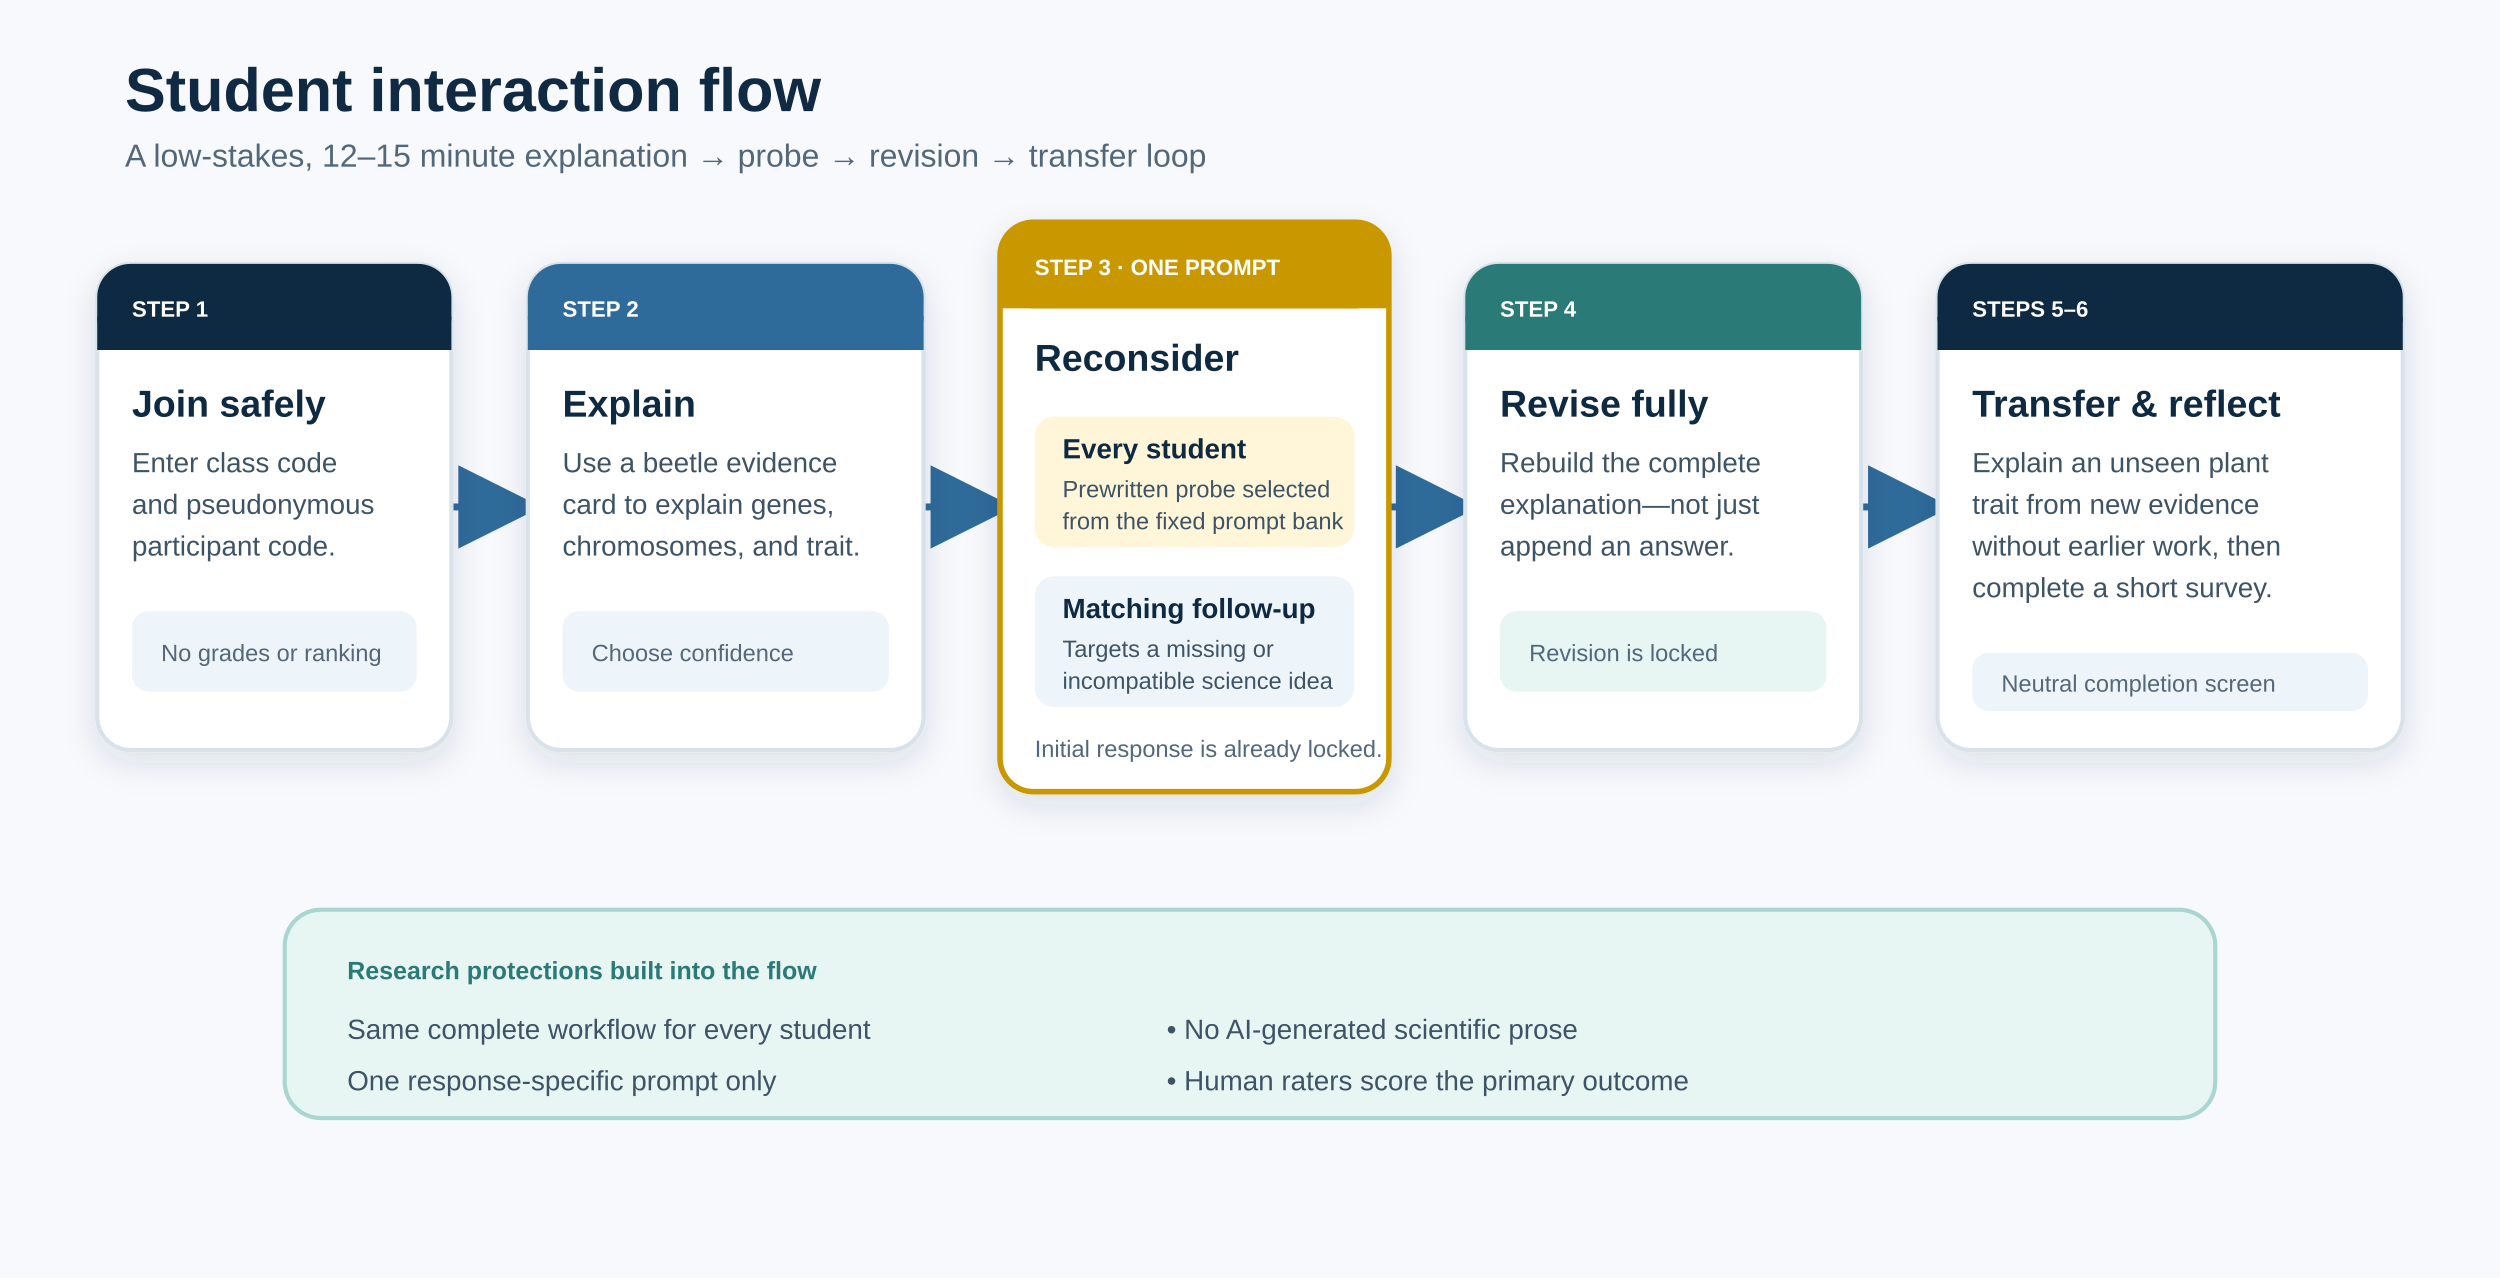
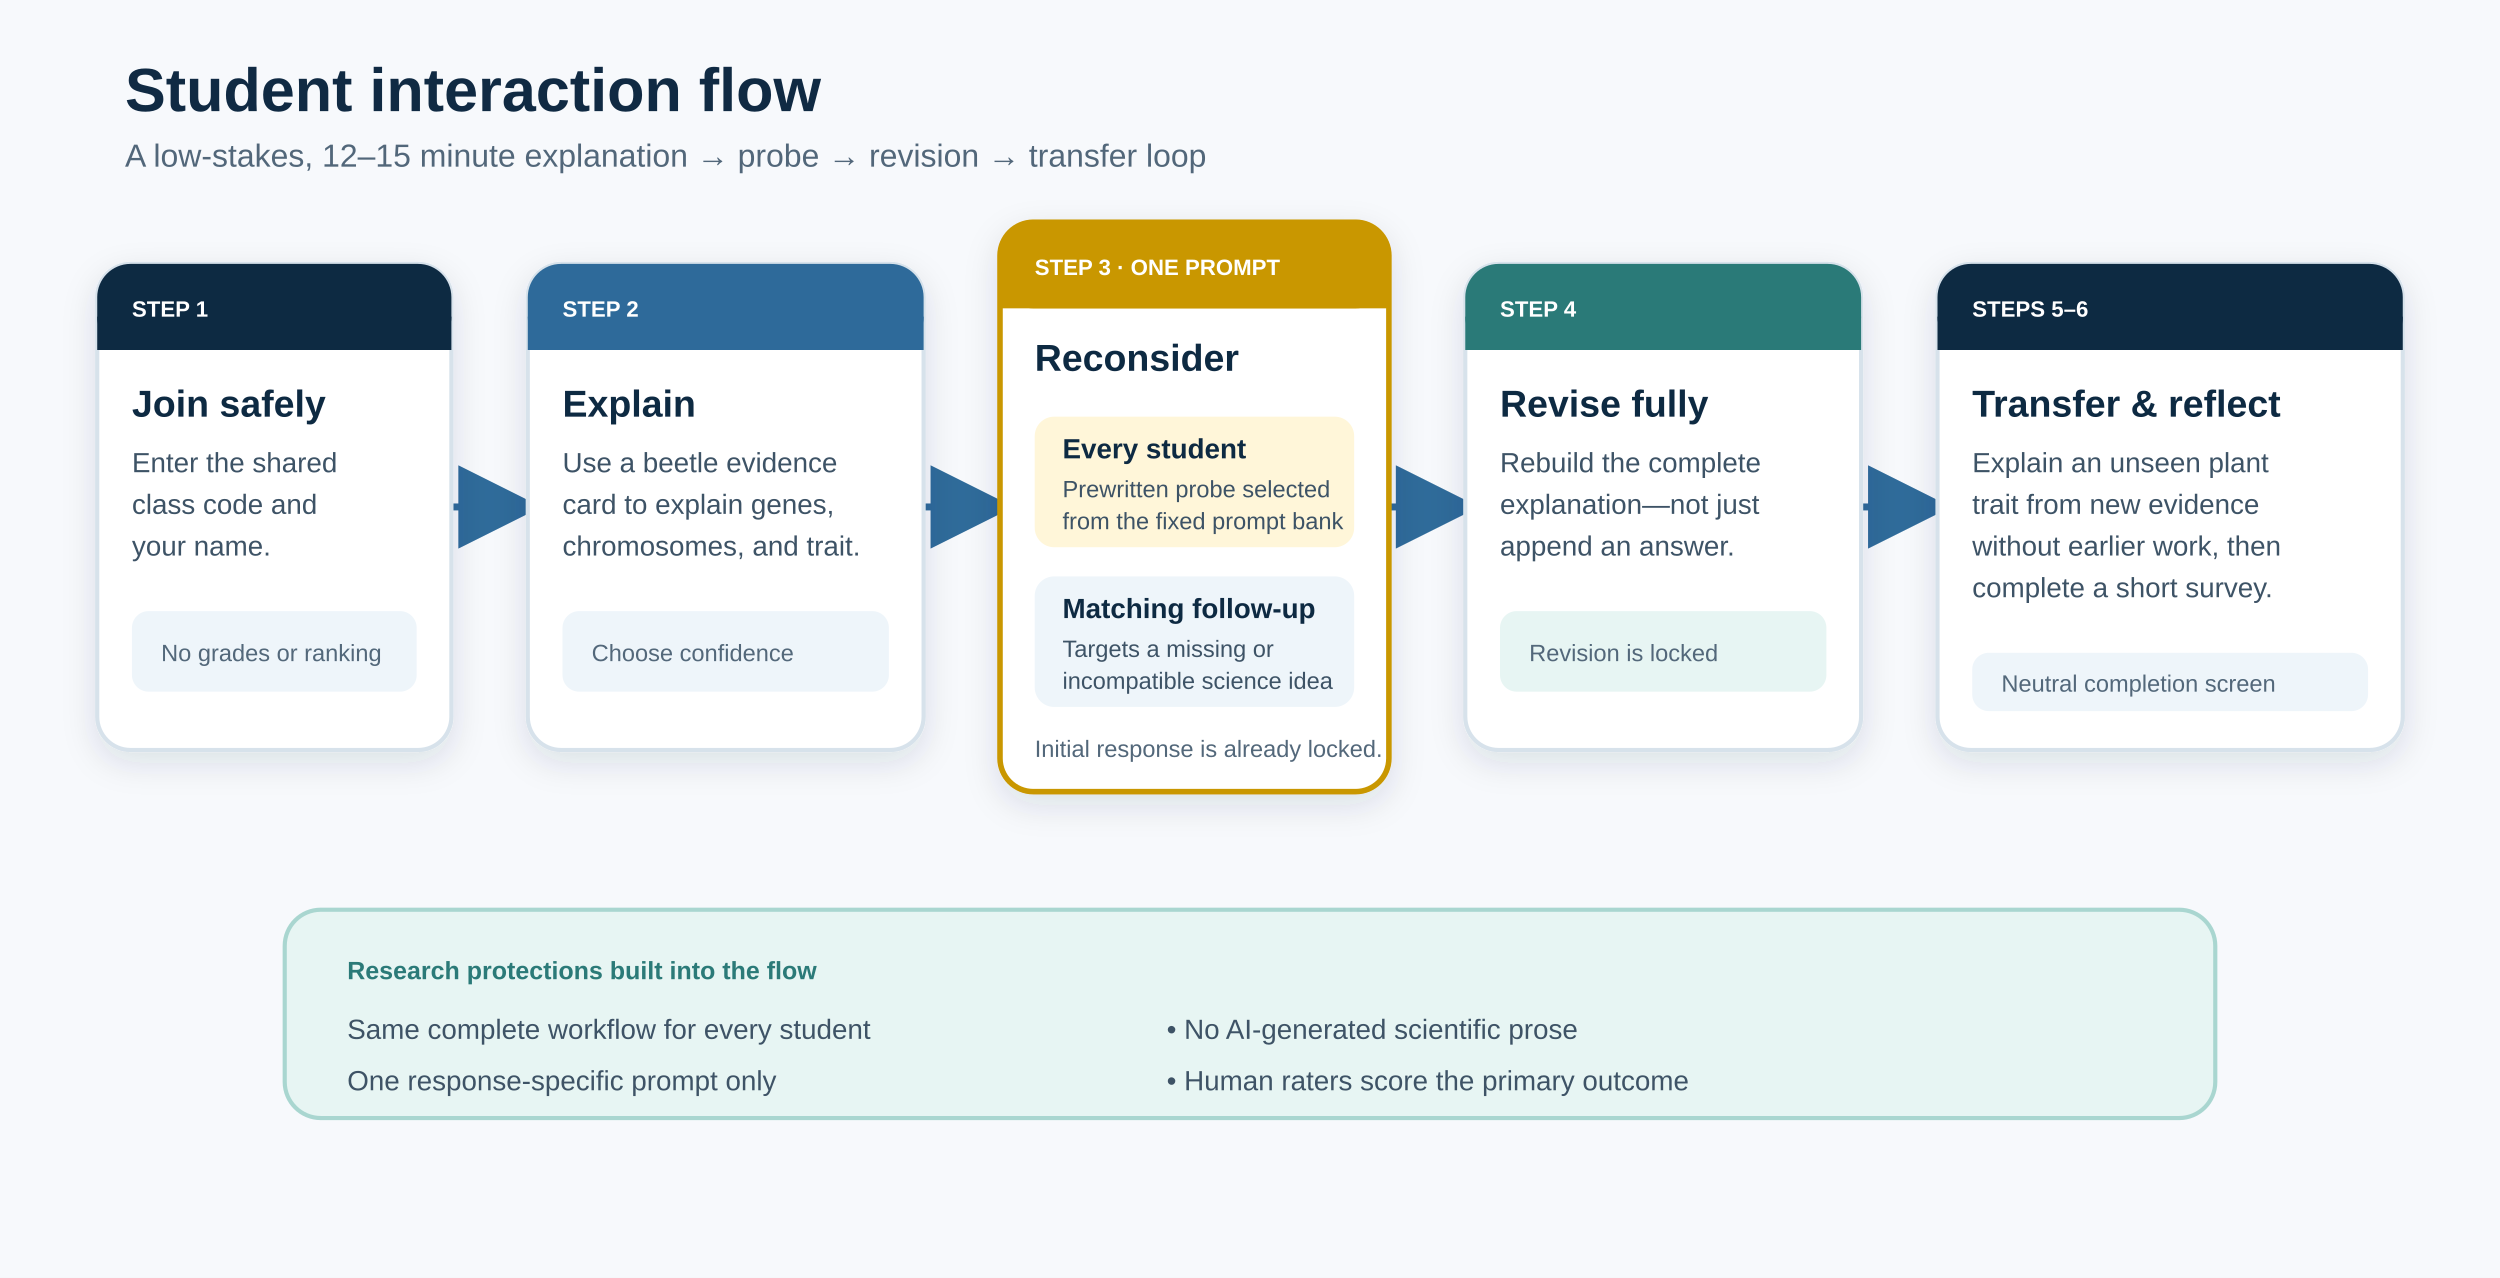
<svg xmlns="http://www.w3.org/2000/svg" width="1800" height="920" viewBox="0 0 1800 920">
  <defs>
    <filter id="shadow" x="-20%" y="-20%" width="140%" height="140%">
      <feDropShadow dx="0" dy="8" stdDeviation="12" flood-color="#102A43" flood-opacity="0.12" />
    </filter>
    <marker id="arrow" markerWidth="12" markerHeight="12" refX="10" refY="6" orient="auto">
      <path d="M0,0 L12,6 L0,12 Z" fill="#2F6B9A" />
    </marker>
    <style>
      .title { font: 700 44px Arial, sans-serif; fill: #102A43; }
      .sub { font: 400 23px Arial, sans-serif; fill: #52677A; }
      .step { font: 700 17px Arial, sans-serif; letter-spacing: 1.4px; fill: #2F6B9A; }
      .head { font: 700 27px Arial, sans-serif; fill: #102A43; }
      .body { font: 400 20px Arial, sans-serif; fill: #3E5366; }
      .small { font: 400 17px Arial, sans-serif; fill: #52677A; }
      .branchHead { font: 700 20px Arial, sans-serif; fill: #102A43; }
      .branchBody { font: 400 17px Arial, sans-serif; fill: #3E5366; }
      .badge { font: 700 16px Arial, sans-serif; fill: #FFFFFF; }
      .note { font: 700 18px Arial, sans-serif; fill: #2B7A78; }
    </style>
  </defs>
  <rect width="1800" height="920" fill="#F7F9FC" />
  <text x="90" y="80" class="title">Student interaction flow</text>
  <text x="90" y="120" class="sub">A low-stakes, 12–15 minute explanation → probe → revision → transfer loop</text>
  <path d="M325 365 H380" stroke="#2F6B9A" stroke-width="5" fill="none" marker-end="url(#arrow)" />
  <path d="M665 365 H720" stroke="#2F6B9A" stroke-width="5" fill="none" marker-end="url(#arrow)" />
  <path d="M1000 365 H1055" stroke="#2F6B9A" stroke-width="5" fill="none" marker-end="url(#arrow)" />
  <path d="M1340 365 H1395" stroke="#2F6B9A" stroke-width="5" fill="none" marker-end="url(#arrow)" />
  <g filter="url(#shadow)">
    <rect x="70" y="190" width="255" height="350" rx="24" fill="#FFFFFF" stroke="#D7E2EB" stroke-width="3" />
    <rect x="70" y="190" width="255" height="62" rx="24" fill="#102A43" />
    <rect x="70" y="228" width="255" height="24" fill="#102A43" />
    <text x="95" y="228" class="badge">STEP 1</text>
    <text x="95" y="300" class="head">Join safely</text>
    <text x="95" y="340" class="body">
-       <tspan x="95" dy="0">Enter class code</tspan>
-       <tspan x="95" dy="30">and pseudonymous</tspan>
-       <tspan x="95" dy="30">participant code.</tspan>
+       <tspan x="95" dy="0">Enter the shared</tspan>
+       <tspan x="95" dy="30">class code and</tspan>
+       <tspan x="95" dy="30">your name.</tspan>
    </text>
    <rect x="95" y="440" width="205" height="58" rx="12" fill="#EEF5FA" />
    <text x="116" y="476" class="small">No grades or ranking</text>
  </g>
  <g filter="url(#shadow)">
    <rect x="380" y="190" width="285" height="350" rx="24" fill="#FFFFFF" stroke="#D7E2EB" stroke-width="3" />
    <rect x="380" y="190" width="285" height="62" rx="24" fill="#2F6B9A" />
    <rect x="380" y="228" width="285" height="24" fill="#2F6B9A" />
    <text x="405" y="228" class="badge">STEP 2</text>
    <text x="405" y="300" class="head">Explain</text>
    <text x="405" y="340" class="body">
      <tspan x="405" dy="0">Use a beetle evidence</tspan>
      <tspan x="405" dy="30">card to explain genes,</tspan>
      <tspan x="405" dy="30">chromosomes, and trait.</tspan>
    </text>
    <rect x="405" y="440" width="235" height="58" rx="12" fill="#EEF5FA" />
    <text x="426" y="476" class="small">Choose confidence</text>
  </g>
  <g filter="url(#shadow)">
    <rect x="720" y="160" width="280" height="410" rx="24" fill="#FFFFFF" stroke="#C99700" stroke-width="4" />
    <rect x="720" y="160" width="280" height="62" rx="24" fill="#C99700" />
    <rect x="720" y="198" width="280" height="24" fill="#C99700" />
    <text x="745" y="198" class="badge">STEP 3 · ONE PROMPT</text>
    <text x="745" y="267" class="head">Reconsider</text>
    <rect x="745" y="300" width="230" height="94" rx="14" fill="#FFF6D9" />
    <text x="765" y="330" class="branchHead">Every student</text>
    <text x="765" y="358" class="branchBody">
      <tspan x="765">Prewritten probe selected</tspan>
      <tspan x="765" dy="23">from the fixed prompt bank</tspan>
    </text>
    <rect x="745" y="415" width="230" height="94" rx="14" fill="#EEF5FA" />
    <text x="765" y="445" class="branchHead">Matching follow-up</text>
    <text x="765" y="473" class="branchBody">
      <tspan x="765">Targets a missing or</tspan>
      <tspan x="765" dy="23">incompatible science idea</tspan>
    </text>
    <text x="745" y="545" class="small">Initial response is already locked.</text>
  </g>
  <g filter="url(#shadow)">
    <rect x="1055" y="190" width="285" height="350" rx="24" fill="#FFFFFF" stroke="#D7E2EB" stroke-width="3" />
    <rect x="1055" y="190" width="285" height="62" rx="24" fill="#2B7A78" />
    <rect x="1055" y="228" width="285" height="24" fill="#2B7A78" />
    <text x="1080" y="228" class="badge">STEP 4</text>
    <text x="1080" y="300" class="head">Revise fully</text>
    <text x="1080" y="340" class="body">
      <tspan x="1080" dy="0">Rebuild the complete</tspan>
      <tspan x="1080" dy="30">explanation—not just</tspan>
      <tspan x="1080" dy="30">append an answer.</tspan>
    </text>
    <rect x="1080" y="440" width="235" height="58" rx="12" fill="#E7F5F3" />
    <text x="1101" y="476" class="small">Revision is locked</text>
  </g>
  <g filter="url(#shadow)">
    <rect x="1395" y="190" width="335" height="350" rx="24" fill="#FFFFFF" stroke="#D7E2EB" stroke-width="3" />
    <rect x="1395" y="190" width="335" height="62" rx="24" fill="#102A43" />
    <rect x="1395" y="228" width="335" height="24" fill="#102A43" />
    <text x="1420" y="228" class="badge">STEPS 5–6</text>
    <text x="1420" y="300" class="head">Transfer &amp; reflect</text>
    <text x="1420" y="340" class="body">
      <tspan x="1420" dy="0">Explain an unseen plant</tspan>
      <tspan x="1420" dy="30">trait from new evidence</tspan>
      <tspan x="1420" dy="30">without earlier work, then</tspan>
      <tspan x="1420" dy="30">complete a short survey.</tspan>
    </text>
    <rect x="1420" y="470" width="285" height="42" rx="12" fill="#EEF5FA" />
    <text x="1441" y="498" class="small">Neutral completion screen</text>
  </g>
  <rect x="205" y="655" width="1390" height="150" rx="26" fill="#E7F5F3" stroke="#A9D6D0" stroke-width="3" />
  <text x="250" y="705" class="note">Research protections built into the flow</text>
  <text x="250" y="748" class="body">
    <tspan x="250">Same complete workflow for every student</tspan>
    <tspan x="840">• No AI-generated scientific prose</tspan>
  </text>
  <text x="250" y="785" class="body">
    <tspan x="250">One response-specific prompt only</tspan>
    <tspan x="840">• Human raters score the primary outcome</tspan>
  </text>
</svg>
